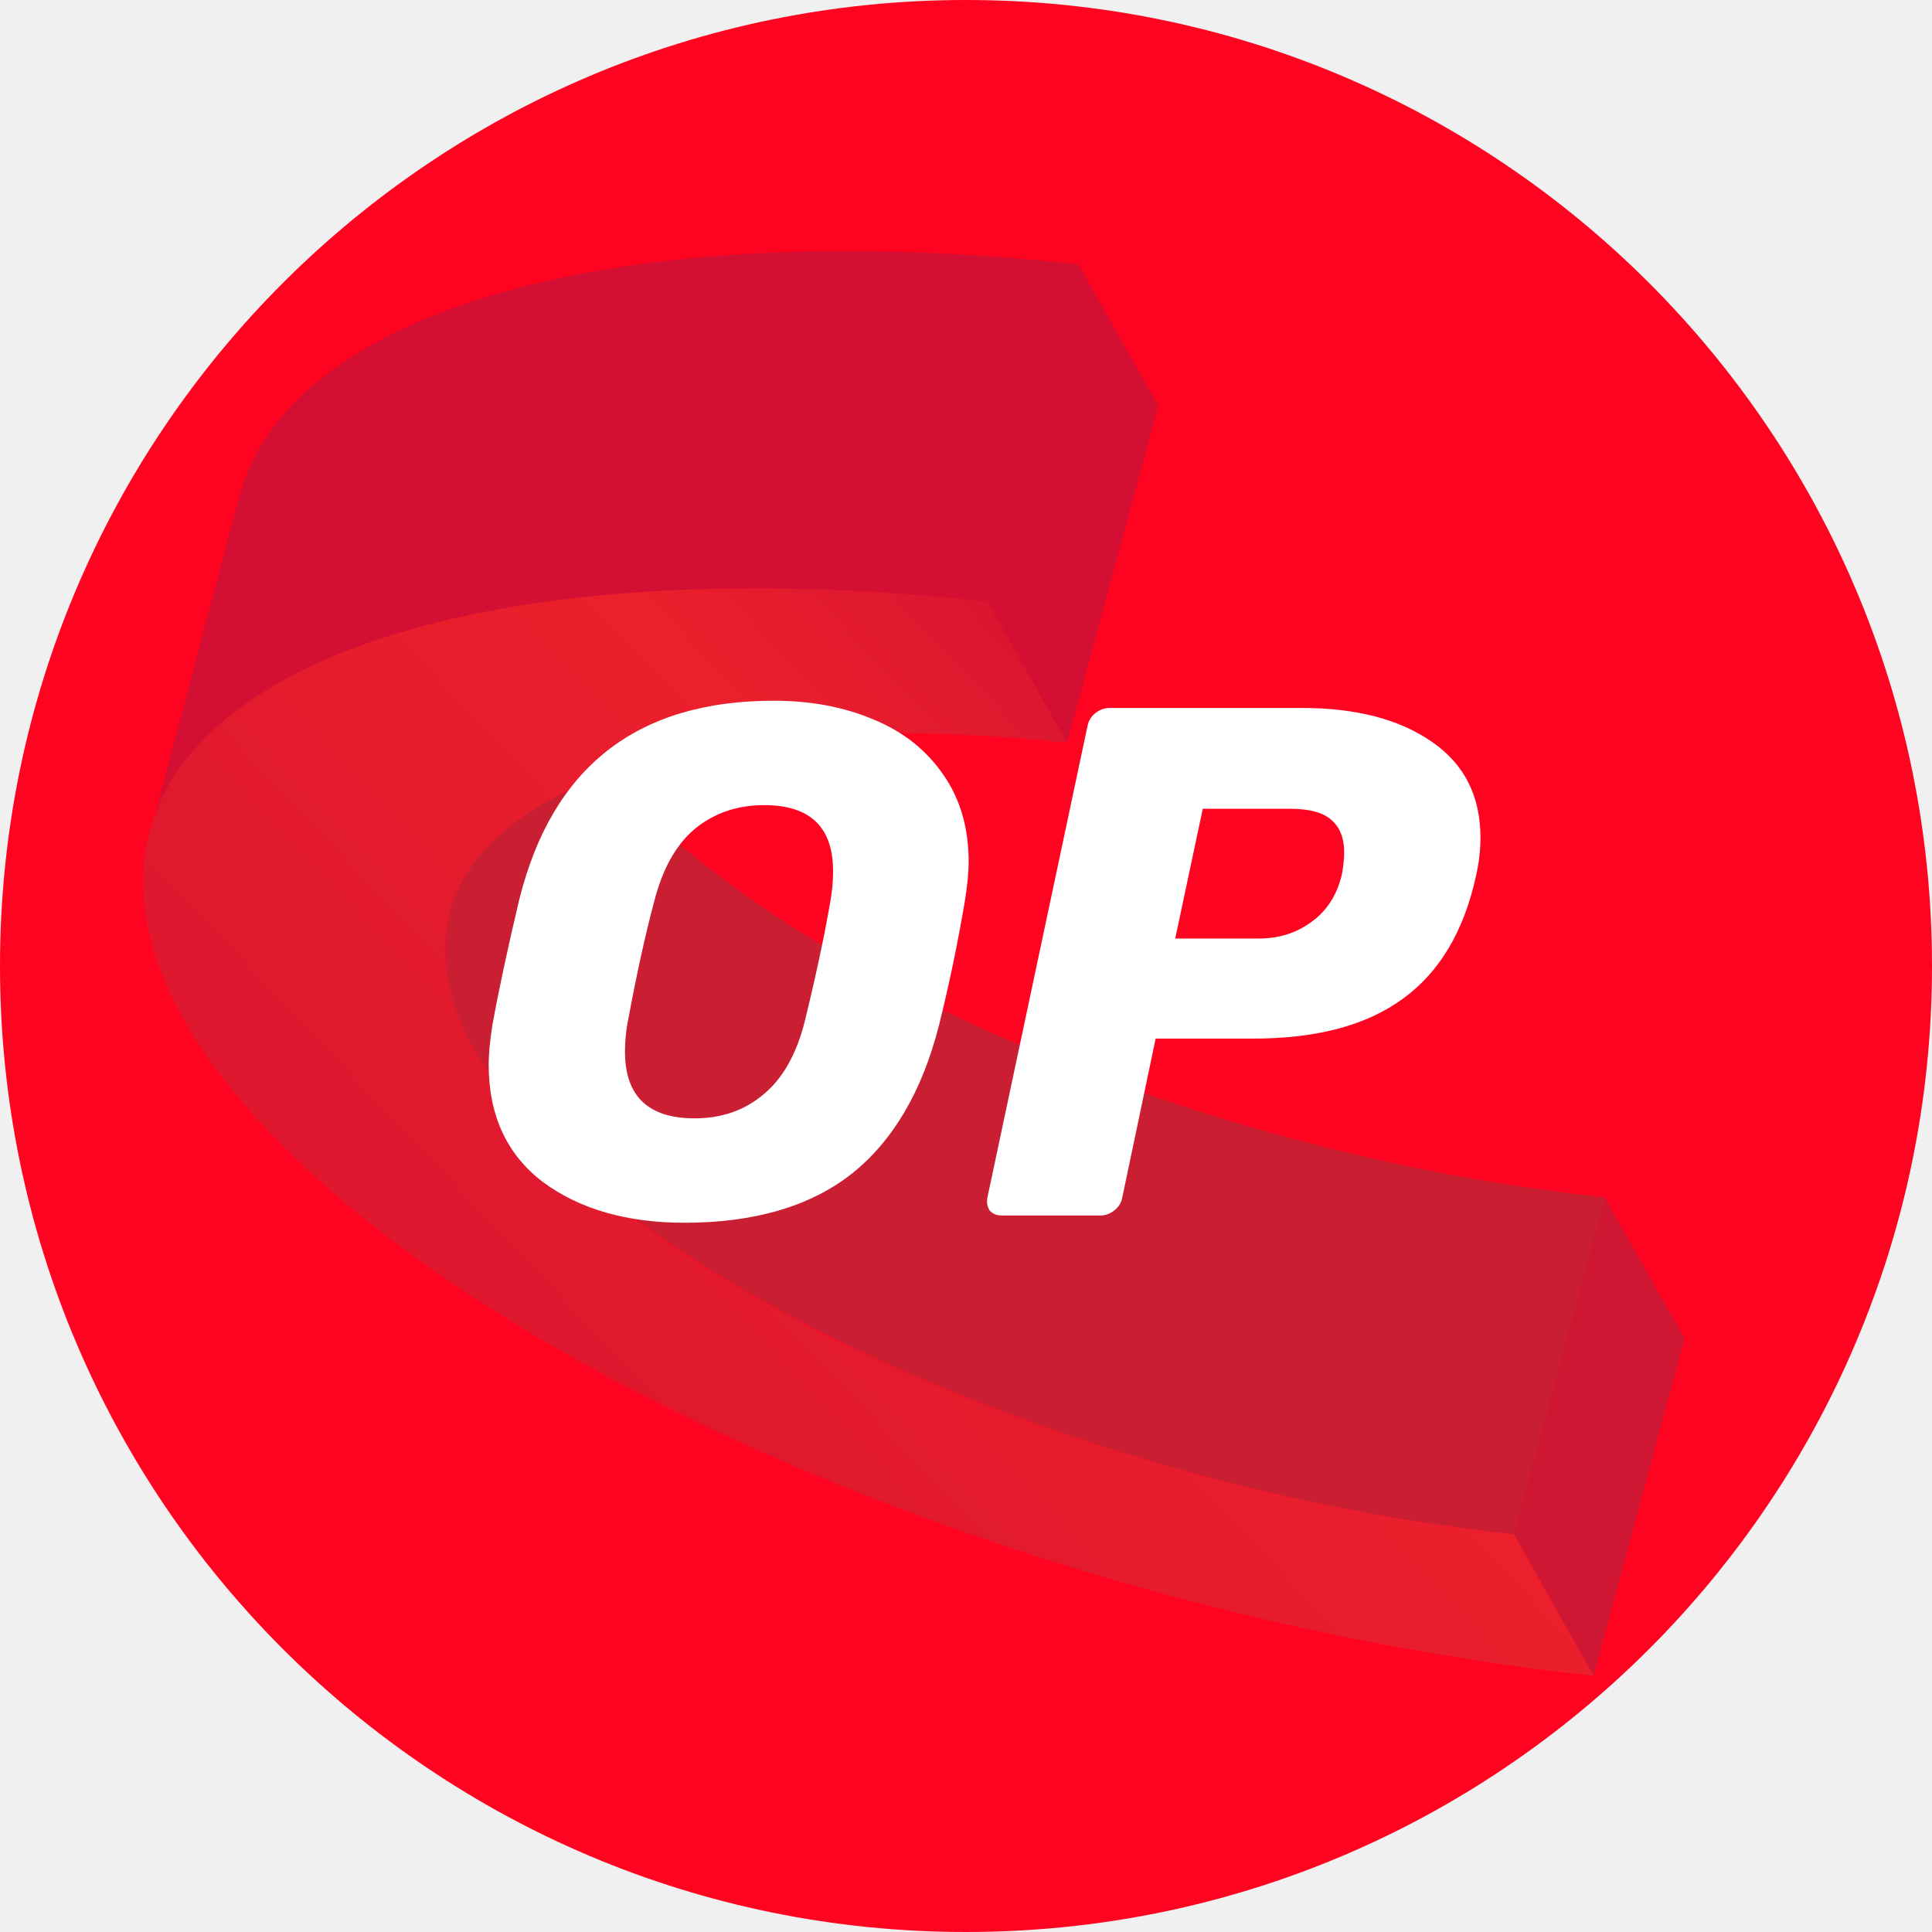
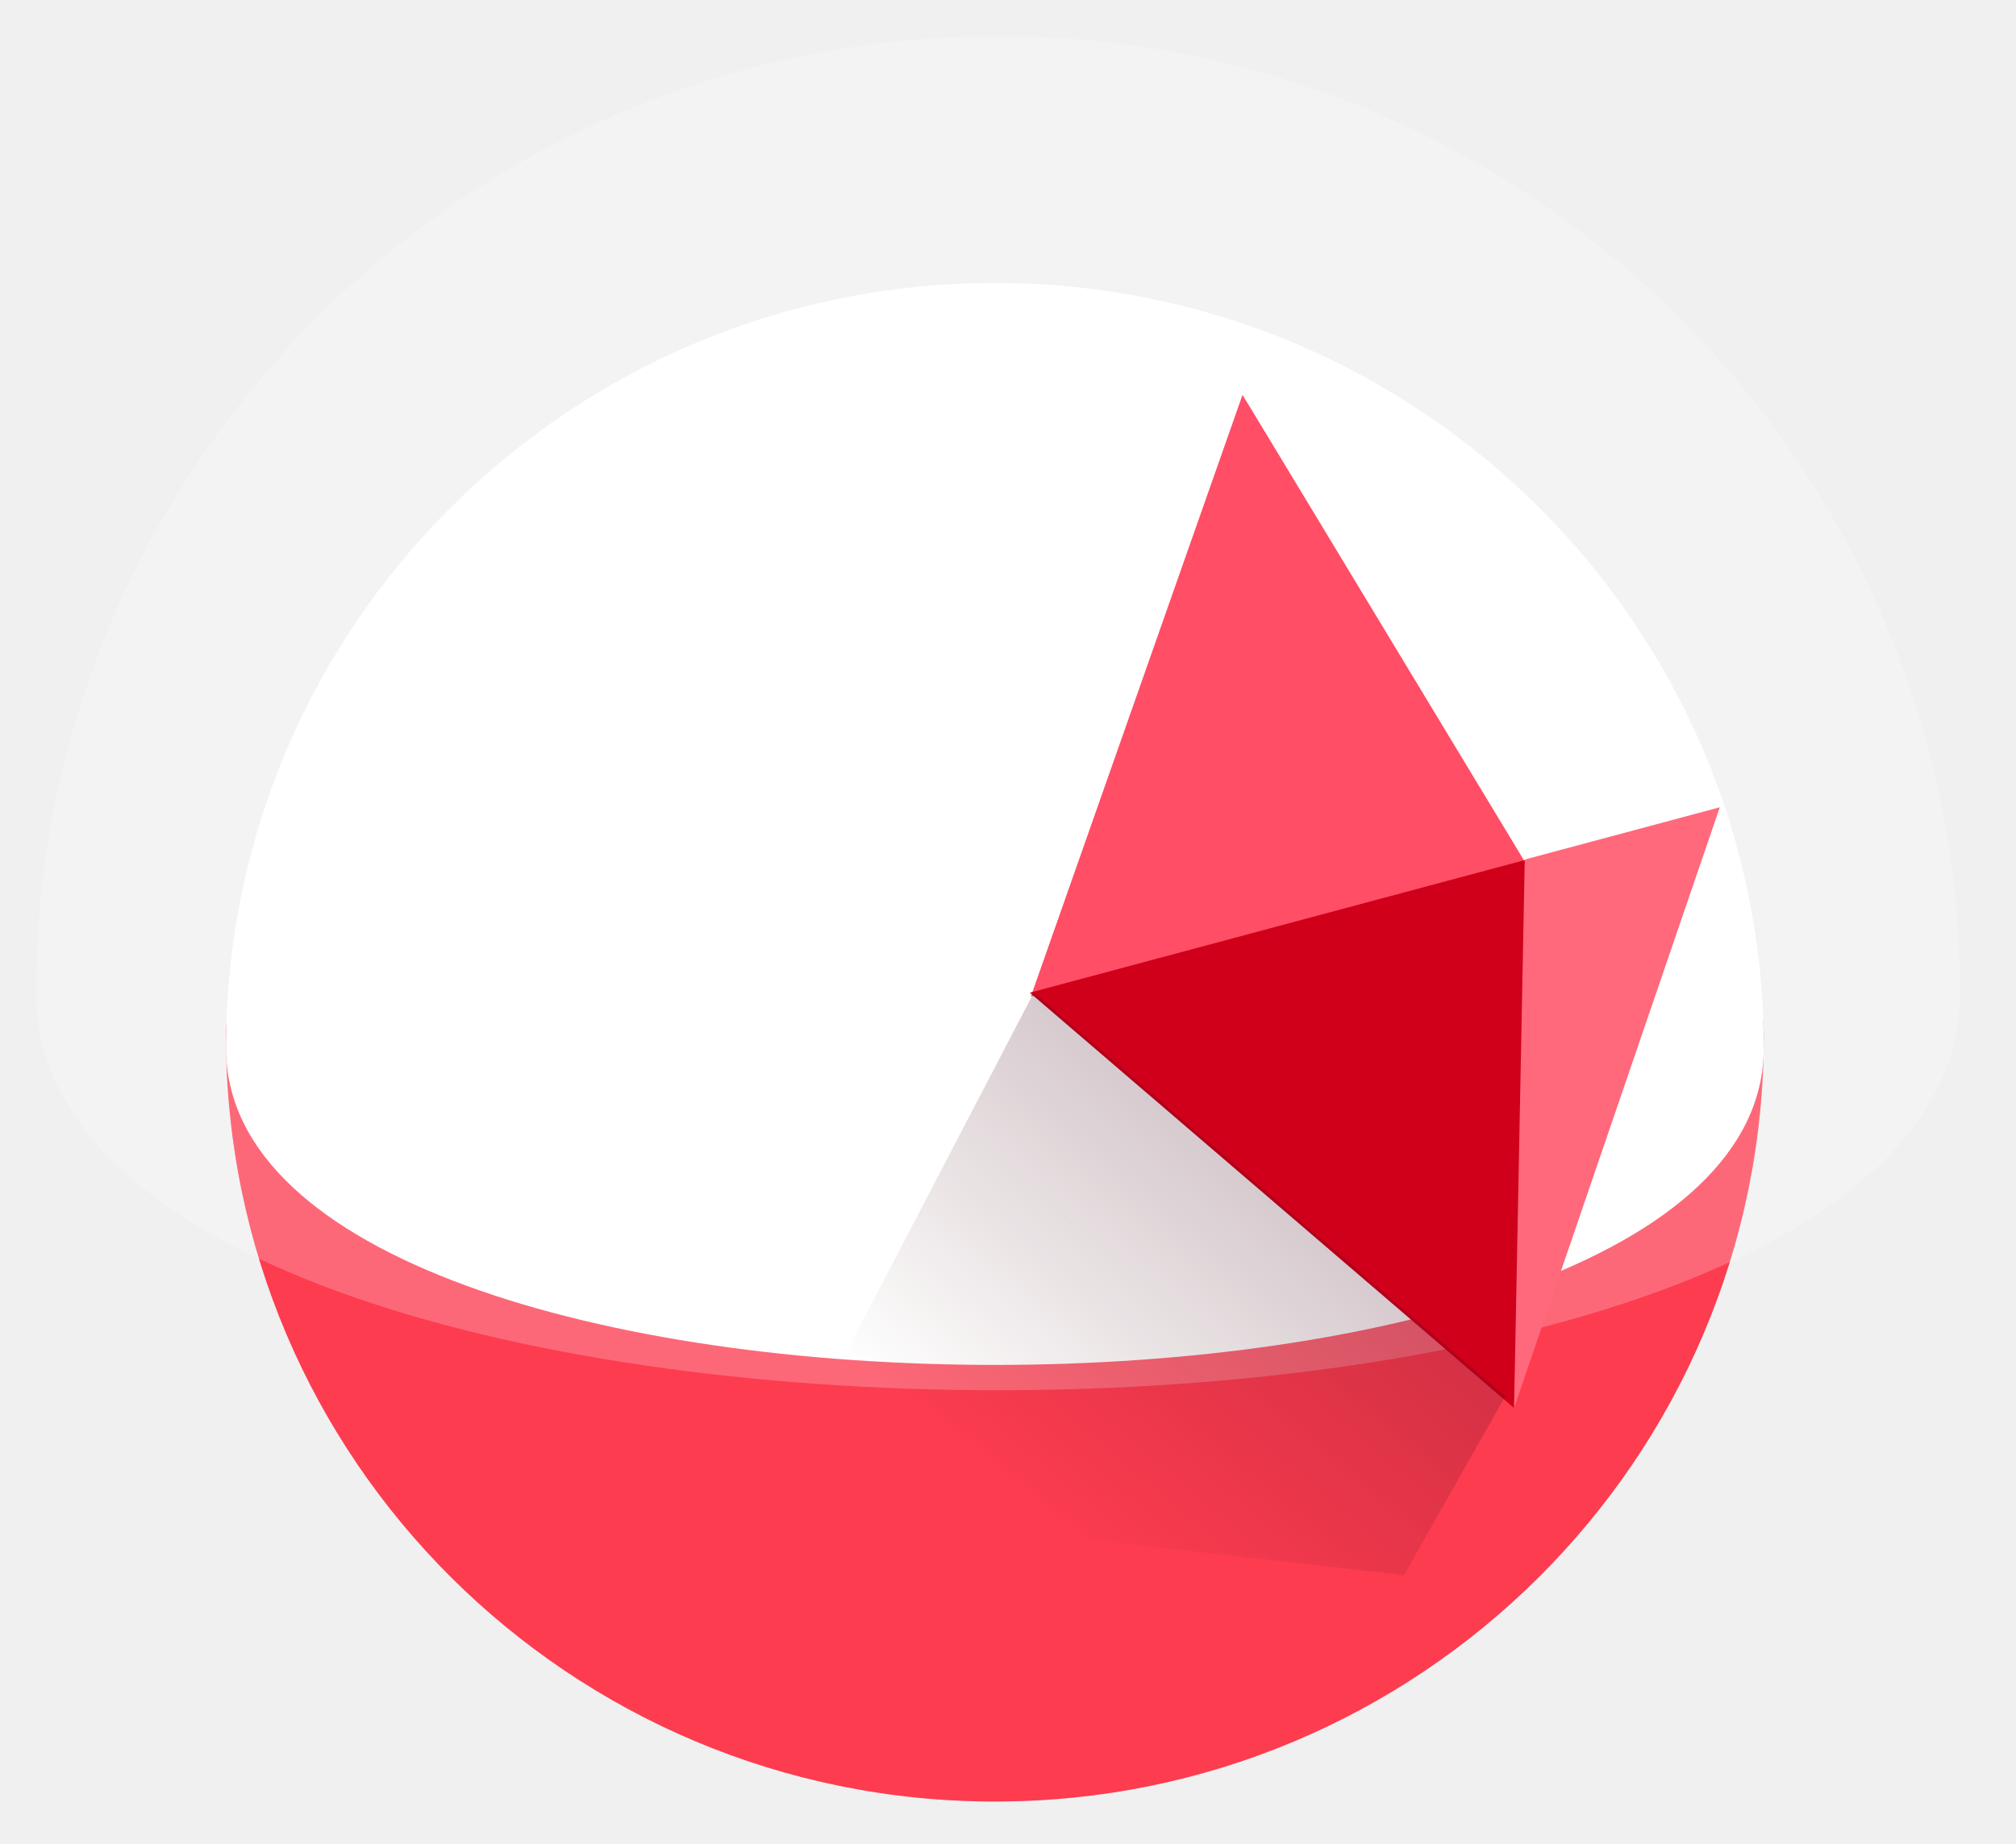
- <svg xmlns="http://www.w3.org/2000/svg" width="500" height="500" viewBox="0 0 500 500" fill="none">
-   <circle cx="250" cy="250" r="250" fill="#FF0420" />
-   <path d="M391.8 397.087L415.283 309.854L435.994 346.393L412.434 433.703L391.8 397.087Z" fill="#CF1733" />
-   <path d="M116.395 236.158L139.955 148.848C138.645 154.973 138.57 161.298 139.733 167.453C140.896 173.608 143.275 179.469 146.731 184.695C178.375 241.158 298.945 297.698 415.359 309.852L391.799 397.086C275.386 384.624 154.815 328.468 122.94 272.005C119.528 266.761 117.192 260.891 116.068 254.738C114.945 248.584 115.056 242.269 116.395 236.158V236.158Z" fill="url(#paint0_linear)" />
-   <path d="M255.519 155.688L279.079 68.378L299.79 104.995L276.153 192.228L255.519 155.688Z" fill="#D31033" />
-   <path d="M38.939 215.231L62.037 127.998C74.971 80.843 158.047 55.381 279.079 68.381L255.52 155.691C134.487 142.691 51.412 168.153 38.939 215.231Z" fill="url(#paint1_linear)" />
-   <path d="M47.56 263.844C4.367 186.919 97.606 138.687 255.441 155.687L276.075 192.227C159.739 179.688 91.292 215.304 122.859 271.998C154.426 328.692 275.382 384.617 391.795 397.078L412.429 433.695C254.517 416.694 90.83 340.538 47.56 263.844Z" fill="url(#paint2_linear)" />
-   <path d="M177.133 316.446C162.247 316.446 150.051 312.943 140.544 305.938C131.162 298.808 126.471 288.676 126.471 275.541C126.471 272.789 126.784 269.411 127.409 265.408C129.036 256.402 131.35 245.581 134.352 232.947C142.858 198.547 164.812 181.347 200.213 181.347C209.845 181.347 218.476 182.973 226.107 186.225C233.738 189.352 239.742 194.106 244.12 200.486C248.498 206.74 250.688 214.246 250.688 223.002C250.688 225.629 250.375 228.944 249.749 232.947C247.873 244.08 245.621 254.901 242.994 265.408C238.616 282.546 231.048 295.368 220.29 303.874C209.532 312.255 195.147 316.446 177.133 316.446ZM179.76 289.426C186.766 289.426 192.707 287.362 197.586 283.234C202.59 279.106 206.155 272.789 208.281 264.283C211.158 252.524 213.348 242.266 214.849 233.51C215.349 230.883 215.599 228.194 215.599 225.441C215.599 214.058 209.657 208.366 197.774 208.366C190.768 208.366 184.764 210.43 179.76 214.558C174.882 218.687 171.379 225.004 169.253 233.51C167.001 241.891 164.749 252.149 162.498 264.283C161.997 266.784 161.747 269.411 161.747 272.163C161.747 283.672 167.752 289.426 179.76 289.426Z" fill="white" />
-   <path d="M259.303 314.57C257.927 314.57 256.863 314.132 256.113 313.256C255.487 312.255 255.3 311.13 255.55 309.879L281.444 187.914C281.694 186.538 282.382 185.412 283.508 184.536C284.634 183.661 285.822 183.223 287.073 183.223H336.985C350.87 183.223 362.003 186.1 370.384 191.854C378.891 197.609 383.144 205.927 383.144 216.81C383.144 219.937 382.769 223.19 382.018 226.567C378.891 240.953 372.574 251.586 363.067 258.466C353.685 265.346 340.8 268.786 324.413 268.786H299.082L290.451 309.879C290.2 311.255 289.512 312.38 288.387 313.256C287.261 314.132 286.072 314.57 284.822 314.57H259.303ZM325.727 242.892C330.98 242.892 335.546 241.453 339.424 238.576C343.427 235.699 346.054 231.571 347.305 226.192C347.68 224.065 347.868 222.189 347.868 220.563C347.868 216.935 346.805 214.183 344.678 212.307C342.551 210.305 338.924 209.305 333.795 209.305H311.278L304.148 242.892H325.727Z" fill="white" />
+ <svg xmlns="http://www.w3.org/2000/svg" width="223px" height="204px" viewBox="0 0 223 204" version="1.1">
  <defs>
-     <linearGradient id="paint0_linear" x1="1.91596e+06" y1="1.88706e+06" x2="1.90757e+06" y2="1.88281e+06" gradientUnits="userSpaceOnUse">
-       <stop stop-color="#CA1F33" />
-       <stop offset="1" stop-color="#CA1F33" />
-     </linearGradient>
-     <linearGradient id="paint1_linear" x1="2.61031e+06" y1="3.34484e+06" x2="2.61595e+06" y2="3.34302e+06" gradientUnits="userSpaceOnUse">
-       <stop stop-color="#D31033" />
-       <stop offset="1" stop-color="#D31033" />
-     </linearGradient>
-     <linearGradient id="paint2_linear" x1="335.426" y1="215.893" x2="168.523" y2="373.608" gradientUnits="userSpaceOnUse">
-       <stop stop-color="#D71332" />
-       <stop offset="0.36" stop-color="#EC202C" />
-       <stop offset="1" stop-color="#DF182F" />
+     <linearGradient x1="100%" y1="32.025%" x2="31.779%" y2="73.227%" id="linearGradient-1">
+       <stop stop-color="#430728" offset="0%" />
+       <stop stop-color="#3D0200" stop-opacity="0" offset="100%" />
    </linearGradient>
  </defs>
+   <g id="Artboard" stroke="none" stroke-width="1" fill="none" fill-rule="evenodd">
+     <g id="optimism" transform="translate(4, 4)" fill-rule="nonzero">
+       <path d="M106.05,195.3 C153.022,195.3 191.1,157.405 191.1,110.659 C191.1,63.914 21,63.914 21,110.659 C21,157.405 59.078,195.3 106.05,195.3 Z" id="Oval" fill="#FF505F" opacity="0.6" />
+       <path d="M106.05,195.3 C153.022,195.3 191.1,157.405 191.1,110.659 C191.1,63.914 21,63.914 21,110.659 C21,157.405 59.078,195.3 106.05,195.3 Z" id="Oval" fill="#FF0320" opacity="0.6" />
+       <path d="M106.4,149.8 C165.163,149.8 212.8,102.376 212.8,43.875 C212.8,-14.625 1.42108547e-14,-14.625 1.42108547e-14,43.875 C1.42108547e-14,102.376 47.637,149.8 106.4,149.8 Z" id="Oval" fill="#FFFFFF" opacity="0.23" transform="translate(106.4, 74.9) scale(-1, 1) rotate(-180) translate(-106.4, -74.9) " />
+       <path d="M106.05,147 C153.022,147 191.1,109.105 191.1,62.359 C191.1,15.614 21,15.614 21,62.359 C21,109.105 59.078,147 106.05,147 Z" id="Oval" fill="#FFFFFF" transform="translate(106.05, 87.15) scale(-1, 1) rotate(-180) translate(-106.05, -87.15) " />
+       <g id="Group-4" transform="translate(141.0768, 113.2424) rotate(21) translate(-141.0768, -113.2424) translate(74.65815, 24.26572)">
+         <g id="Rhombus" transform="translate(66.76298, 70.16875) scale(-1, 1) rotate(36) translate(-66.76298, -70.16875) translate(27.24721, 12.1453)">
+           <polygon id="Path-2" fill="#FF4E65" points="21.43 58.244 39.182 4.30211422e-15 79.032 58.244" />
+           <polygon id="Path-2" fill="#FFFFFF" transform="translate(19.5908, 29.09197) scale(-1, 1) translate(-19.5908, -29.09197) " points="16.848 58.184 0 4.30211422e-15 39.182 58.184" />
+           <polygon id="Path-2" fill="#D0001A" transform="translate(50.2309, 86.92484) scale(-1, 1) rotate(-180) translate(-50.2309, -86.92484) " points="21.43 116.047 39.182 57.803 79.032 116.047" />
+           <polygon id="Path-2" fill="#FF697B" transform="translate(19.5908, 86.89472) rotate(180) translate(-19.5908, -86.89472) " points="16.848 116.047 3.55271368e-15 57.743 39.182 116.047" />
+         </g>
+         <polygon id="Path-3" fill="url(#linearGradient-1)" opacity="0.3" transform="translate(54.67192, 124.1159) rotate(-37) translate(-54.67192, -124.1159) " points="57.736 87.495 95.533 144.814 79.324 160.737 13.811 133.705" />
+       </g>
+     </g>
+   </g>
</svg>
